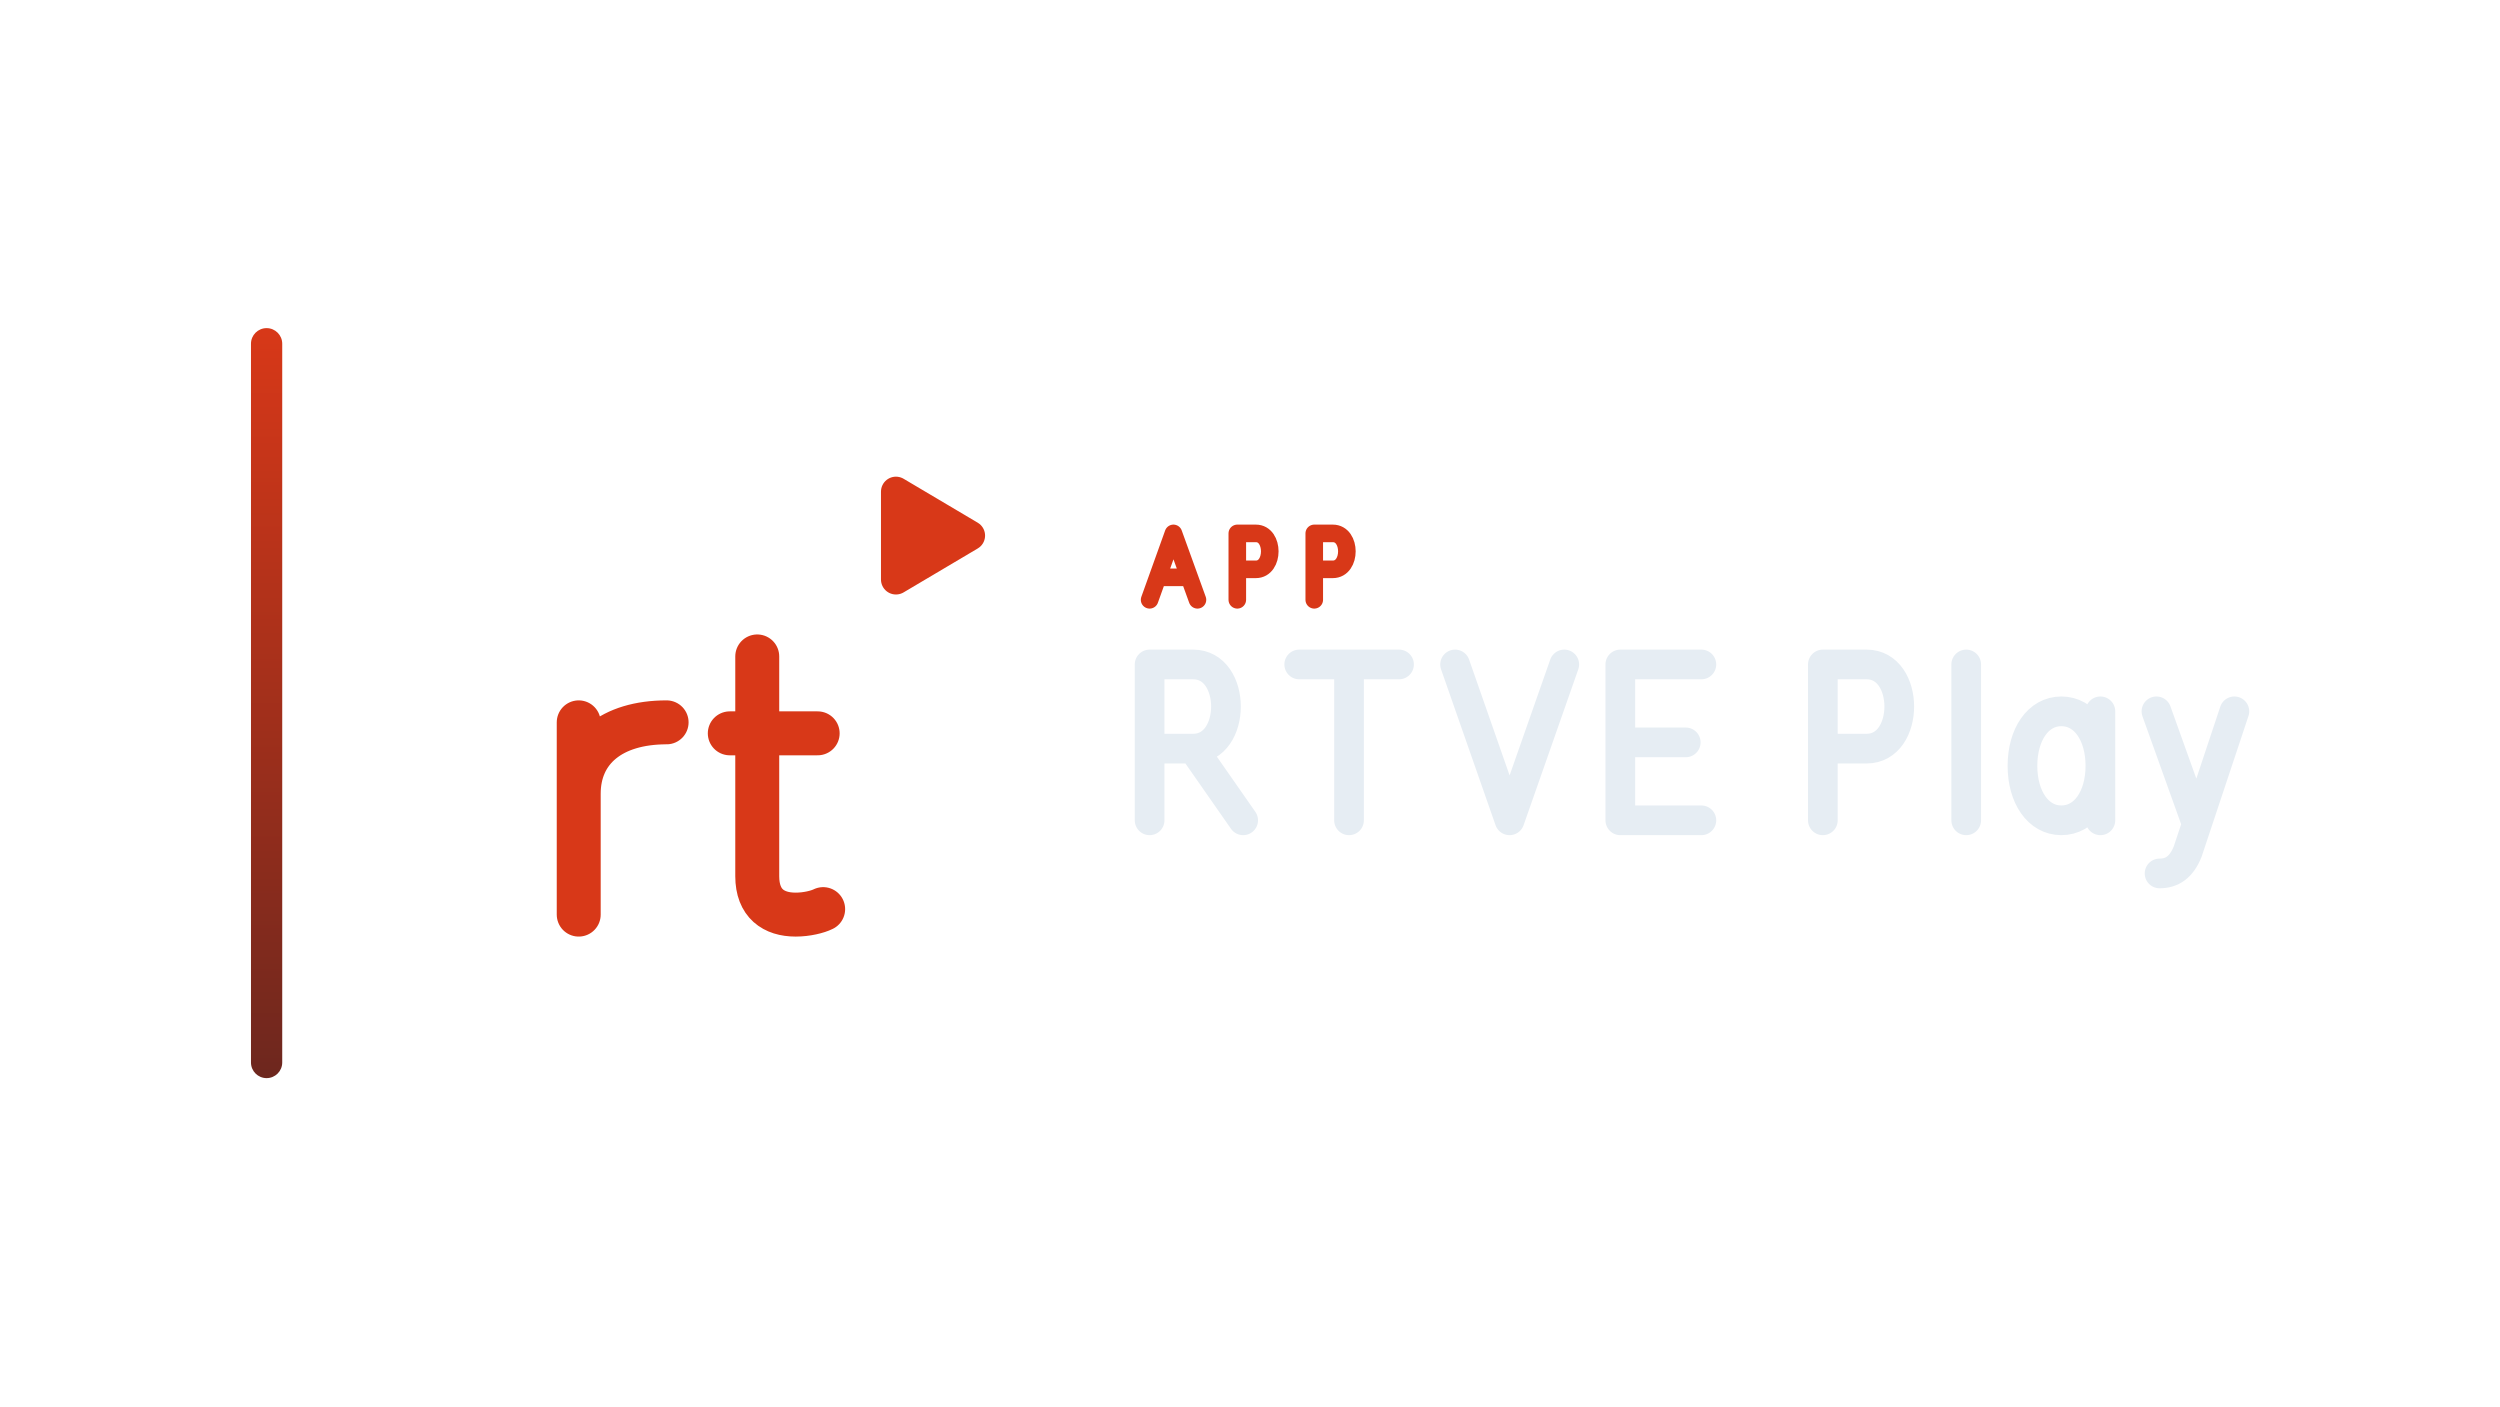
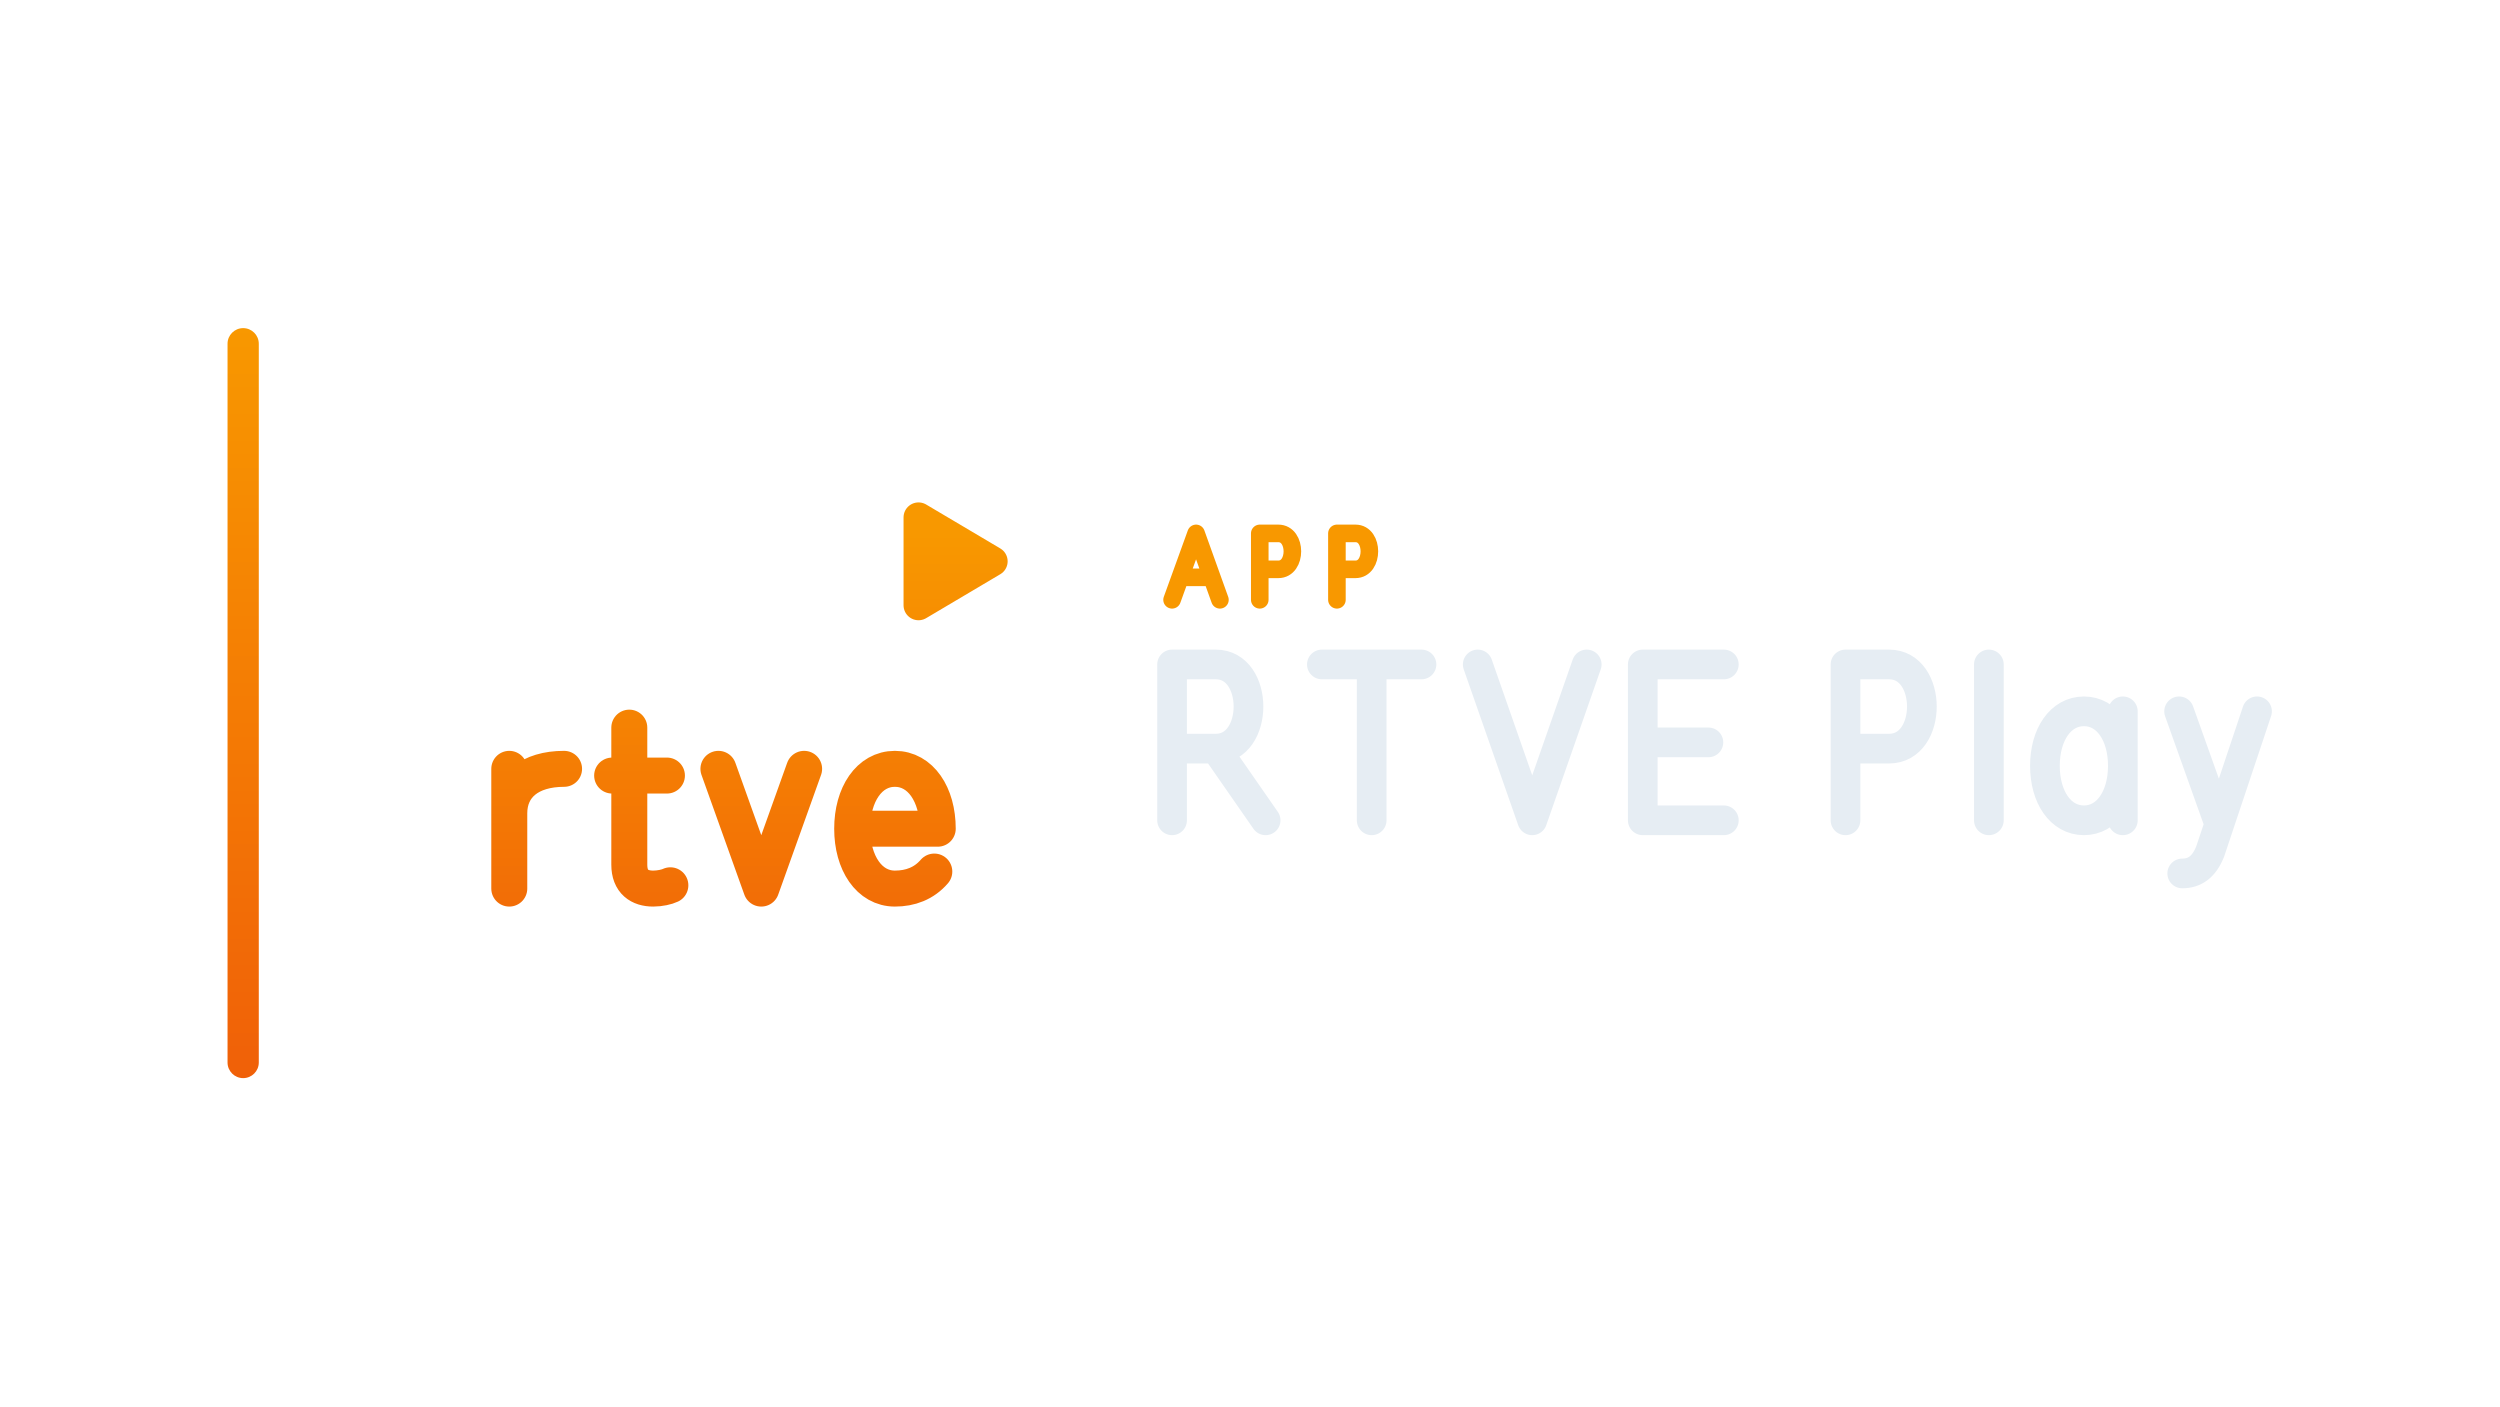
<svg xmlns="http://www.w3.org/2000/svg" width="1280" height="720" viewBox="0 0 1280 720">
-   <g transform="translate(58.5,0.0)">
+   <g transform="translate(46.5,0.0)">
    <defs>
      <linearGradient id="cbRail" x1="0" y1="0" x2="0" y2="1">
-         <stop offset="0%" stop-color="#D83818" />
-         <stop offset="100%" stop-color="#6D271E" />
+         <stop offset="0%" stop-color="#F89800" />
+         <stop offset="100%" stop-color="#F06008" />
      </linearGradient>
    </defs>
    <rect x="70" y="168" width="16" height="384" rx="8.0" fill="url(#cbRail)" />
    <g transform="translate(158,180) scale(0.70312)">
-       <g transform="translate(256 256) scale(1) translate(-297.5 -222)">
-         <path d="M 155.0 376.0 L 155.0 236.0 M 155.0 288.0 C 155.0 256.0 179.0 236.0 219.0 236.0 M 285.0 188.0 L 285.0 348.0 C 285.0 368.0 297.0 376.0 313.0 376.0 C 321.0 376.0 329.0 374.0 333.0 372.0 M 265.0 244.0 L 329.0 244.0" fill="none" stroke="#D83818" stroke-width="32.0" stroke-linecap="round" stroke-linejoin="round" />
-         <path d="M 386 68 L 440 100 L 386 132 Z" stroke="#D83818" stroke-width="21.8" stroke-linecap="round" stroke-linejoin="round" fill="#D83818" />
+       <g transform="translate(256 256) scale(1) translate(-264 -203.25)">
+         <defs>
+           <linearGradient id="cbGrad" gradientUnits="userSpaceOnUse" x1="256" y1="80" x2="256" y2="432">
+             <stop offset="0" stop-color="#F89800" />
+             <stop offset="1" stop-color="#F06008" />
+           </linearGradient>
+         </defs>
+         <path d="M 88.0 338.3 L 88.0 251.1 M 88.0 283.5 C 88.0 263.5 103.0 251.1 127.9 251.1 M 175.4 221.1 L 175.4 320.9 C 175.4 333.4 182.9 338.3 192.8 338.3 C 197.8 338.3 202.8 337.1 205.3 335.9 M 162.9 256.0 L 202.8 256.0 M 240.3 251.1 L 271.5 338.3 L 302.7 251.1 M 337.7 294.7 L 400.0 294.7 C 400.0 269.8 387.5 251.1 368.8 251.1 C 350.1 251.1 337.7 269.8 337.7 294.7 C 337.7 319.6 350.1 338.3 368.8 338.3 C 380.0 338.3 390.0 334.6 397.5 325.9" fill="none" stroke="url(#cbGrad)" stroke-width="26.2" stroke-linecap="round" stroke-linejoin="round" />
+         <path d="M 386 68 L 440 100 L 386 132 Z" stroke="url(#cbGrad)" stroke-width="21.8" stroke-linecap="round" stroke-linejoin="round" fill="url(#cbGrad)" />
      </g>
    </g>
-     <path d="M 530.1 307.1 L 542.3 273.1 L 554.6 307.1 M 534.5 295.6 L 550.2 295.6 M 575.0 307.1 L 575.0 273.1 L 584.5 273.1 C 594.0 273.1 594.0 291.5 584.5 291.5 L 575.0 291.5 M 614.4 307.1 L 614.4 273.1 L 623.9 273.1 C 633.5 273.1 633.5 291.5 623.9 291.5 L 614.4 291.5" fill="none" stroke="#D83818" stroke-width="9.0" stroke-linecap="round" stroke-linejoin="round" />
-     <path d="M 530.1 420.0 L 530.1 340.2 L 552.4 340.2 C 574.8 340.2 574.8 383.3 552.4 383.3 L 530.1 383.3 M 552.4 383.3 L 578.0 420.0 M 606.7 340.2 L 657.8 340.2 M 632.2 340.2 L 632.2 420.0 M 686.5 340.2 L 714.4 420.0 L 742.4 340.2 M 812.6 340.2 L 771.1 340.2 L 771.1 420.0 L 812.6 420.0 M 771.1 380.1 L 804.6 380.1 M 874.8 420.0 L 874.8 340.2 L 897.2 340.2 C 919.5 340.2 919.5 383.3 897.2 383.3 L 874.8 383.3 M 948.2 340.2 L 948.2 420.0 M 1016.9 364.2 L 1016.9 420.0 M 1016.9 392.1 C 1016.9 376.1 1008.9 364.2 996.9 364.2 C 985.0 364.2 977.0 376.1 977.0 392.1 C 977.0 408.1 985.0 420.0 996.9 420.0 C 1008.9 420.0 1016.9 408.1 1016.9 392.1 M 1045.6 364.2 L 1065.6 420.0 M 1085.5 364.2 L 1061.6 436.0 C 1058.4 444.0 1053.6 447.2 1047.2 447.2" fill="none" stroke="#E6EDF3" stroke-width="15.2" stroke-linecap="round" stroke-linejoin="round" />
+     <path d="M 553.6 307.1 L 565.9 273.1 L 578.1 307.1 M 558.1 295.6 L 573.7 295.6 M 598.5 307.1 L 598.5 273.1 L 608.0 273.1 C 617.6 273.1 617.6 291.5 608.0 291.5 L 598.5 291.5 M 638.0 307.1 L 638.0 273.1 L 647.5 273.1 C 657.0 273.1 657.0 291.5 647.5 291.5 L 638.0 291.5" fill="none" stroke="#F89800" stroke-width="9.0" stroke-linecap="round" stroke-linejoin="round" />
+     <path d="M 553.6 420.0 L 553.6 340.2 L 576.0 340.2 C 598.3 340.2 598.3 383.3 576.0 383.3 L 553.6 383.3 M 576.0 383.3 L 601.5 420.0 M 630.3 340.2 L 681.3 340.2 M 655.8 340.2 L 655.8 420.0 M 710.1 340.2 L 738.0 420.0 L 765.9 340.2 M 836.1 340.2 L 794.6 340.2 L 794.6 420.0 L 836.1 420.0 M 794.6 380.1 L 828.2 380.1 M 898.4 420.0 L 898.4 340.2 L 920.7 340.2 C 943.1 340.2 943.1 383.3 920.7 383.3 L 898.4 383.3 M 971.8 340.2 L 971.8 420.0 M 1040.4 364.2 L 1040.4 420.0 M 1040.4 392.1 C 1040.4 376.1 1032.4 364.2 1020.5 364.2 C 1008.5 364.2 1000.5 376.1 1000.5 392.1 C 1000.5 408.1 1008.5 420.0 1020.5 420.0 C 1032.4 420.0 1040.4 408.1 1040.4 392.1 M 1069.2 364.2 L 1089.1 420.0 M 1109.1 364.2 L 1085.1 436.0 C 1081.9 444.0 1077.1 447.2 1070.8 447.2" fill="none" stroke="#E6EDF3" stroke-width="15.2" stroke-linecap="round" stroke-linejoin="round" />
  </g>
</svg>
